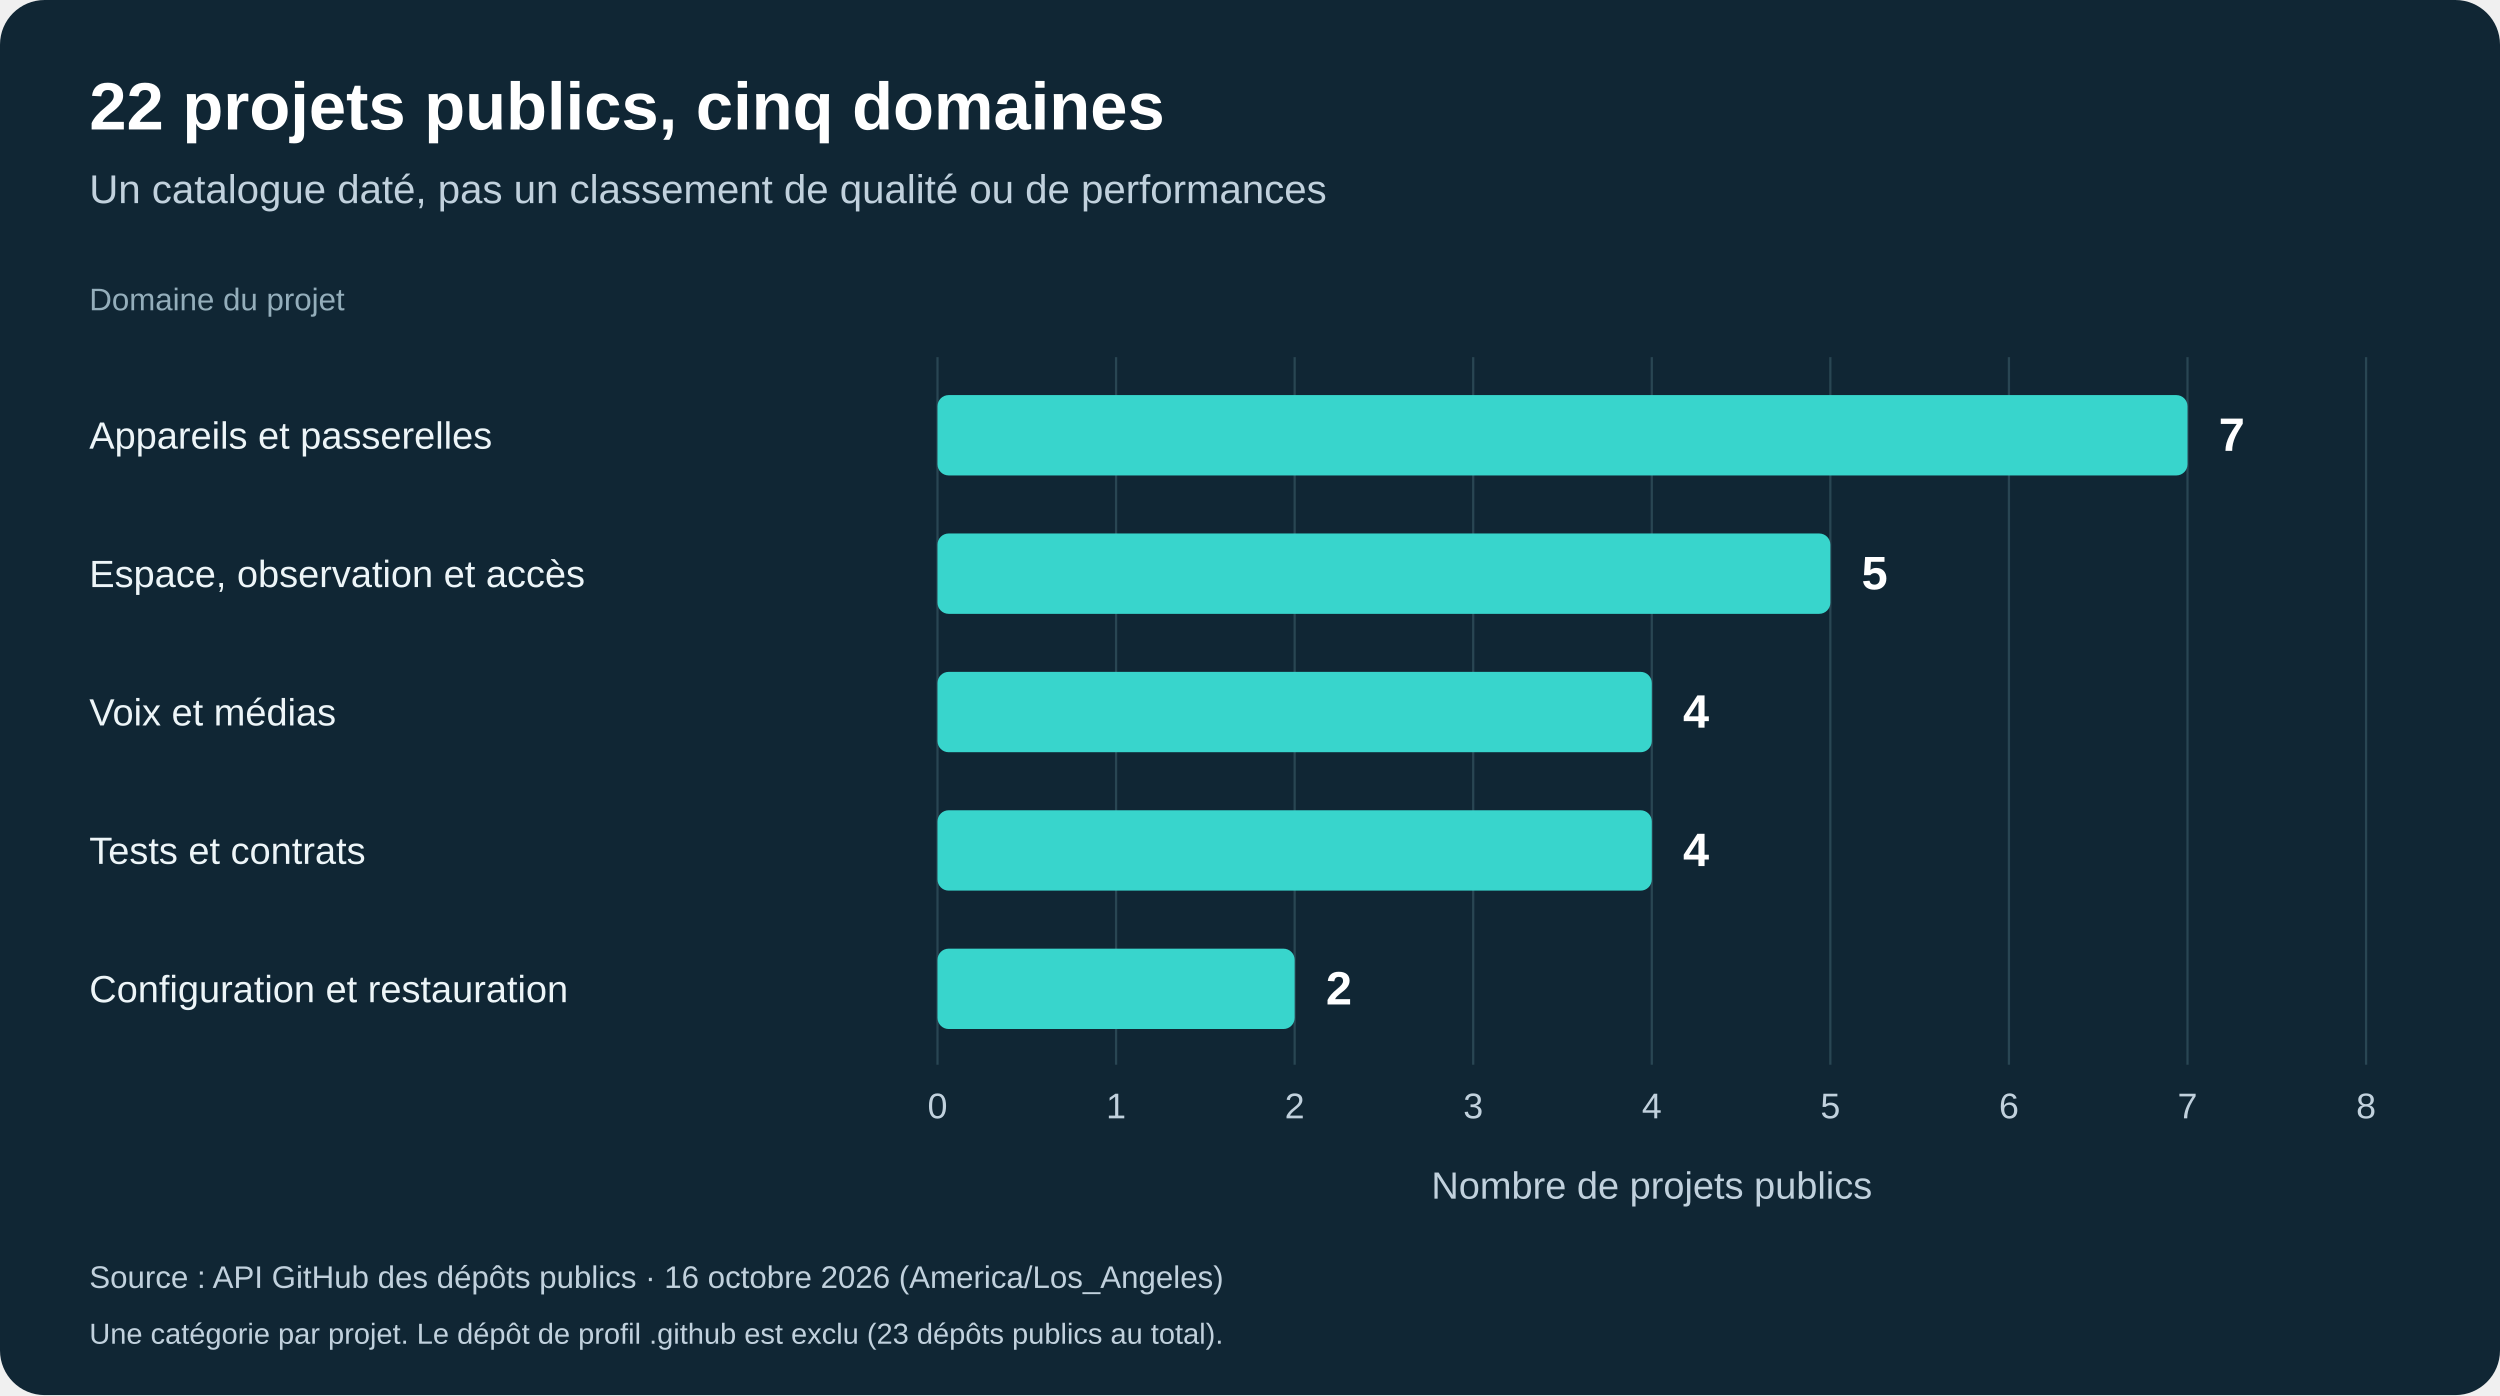
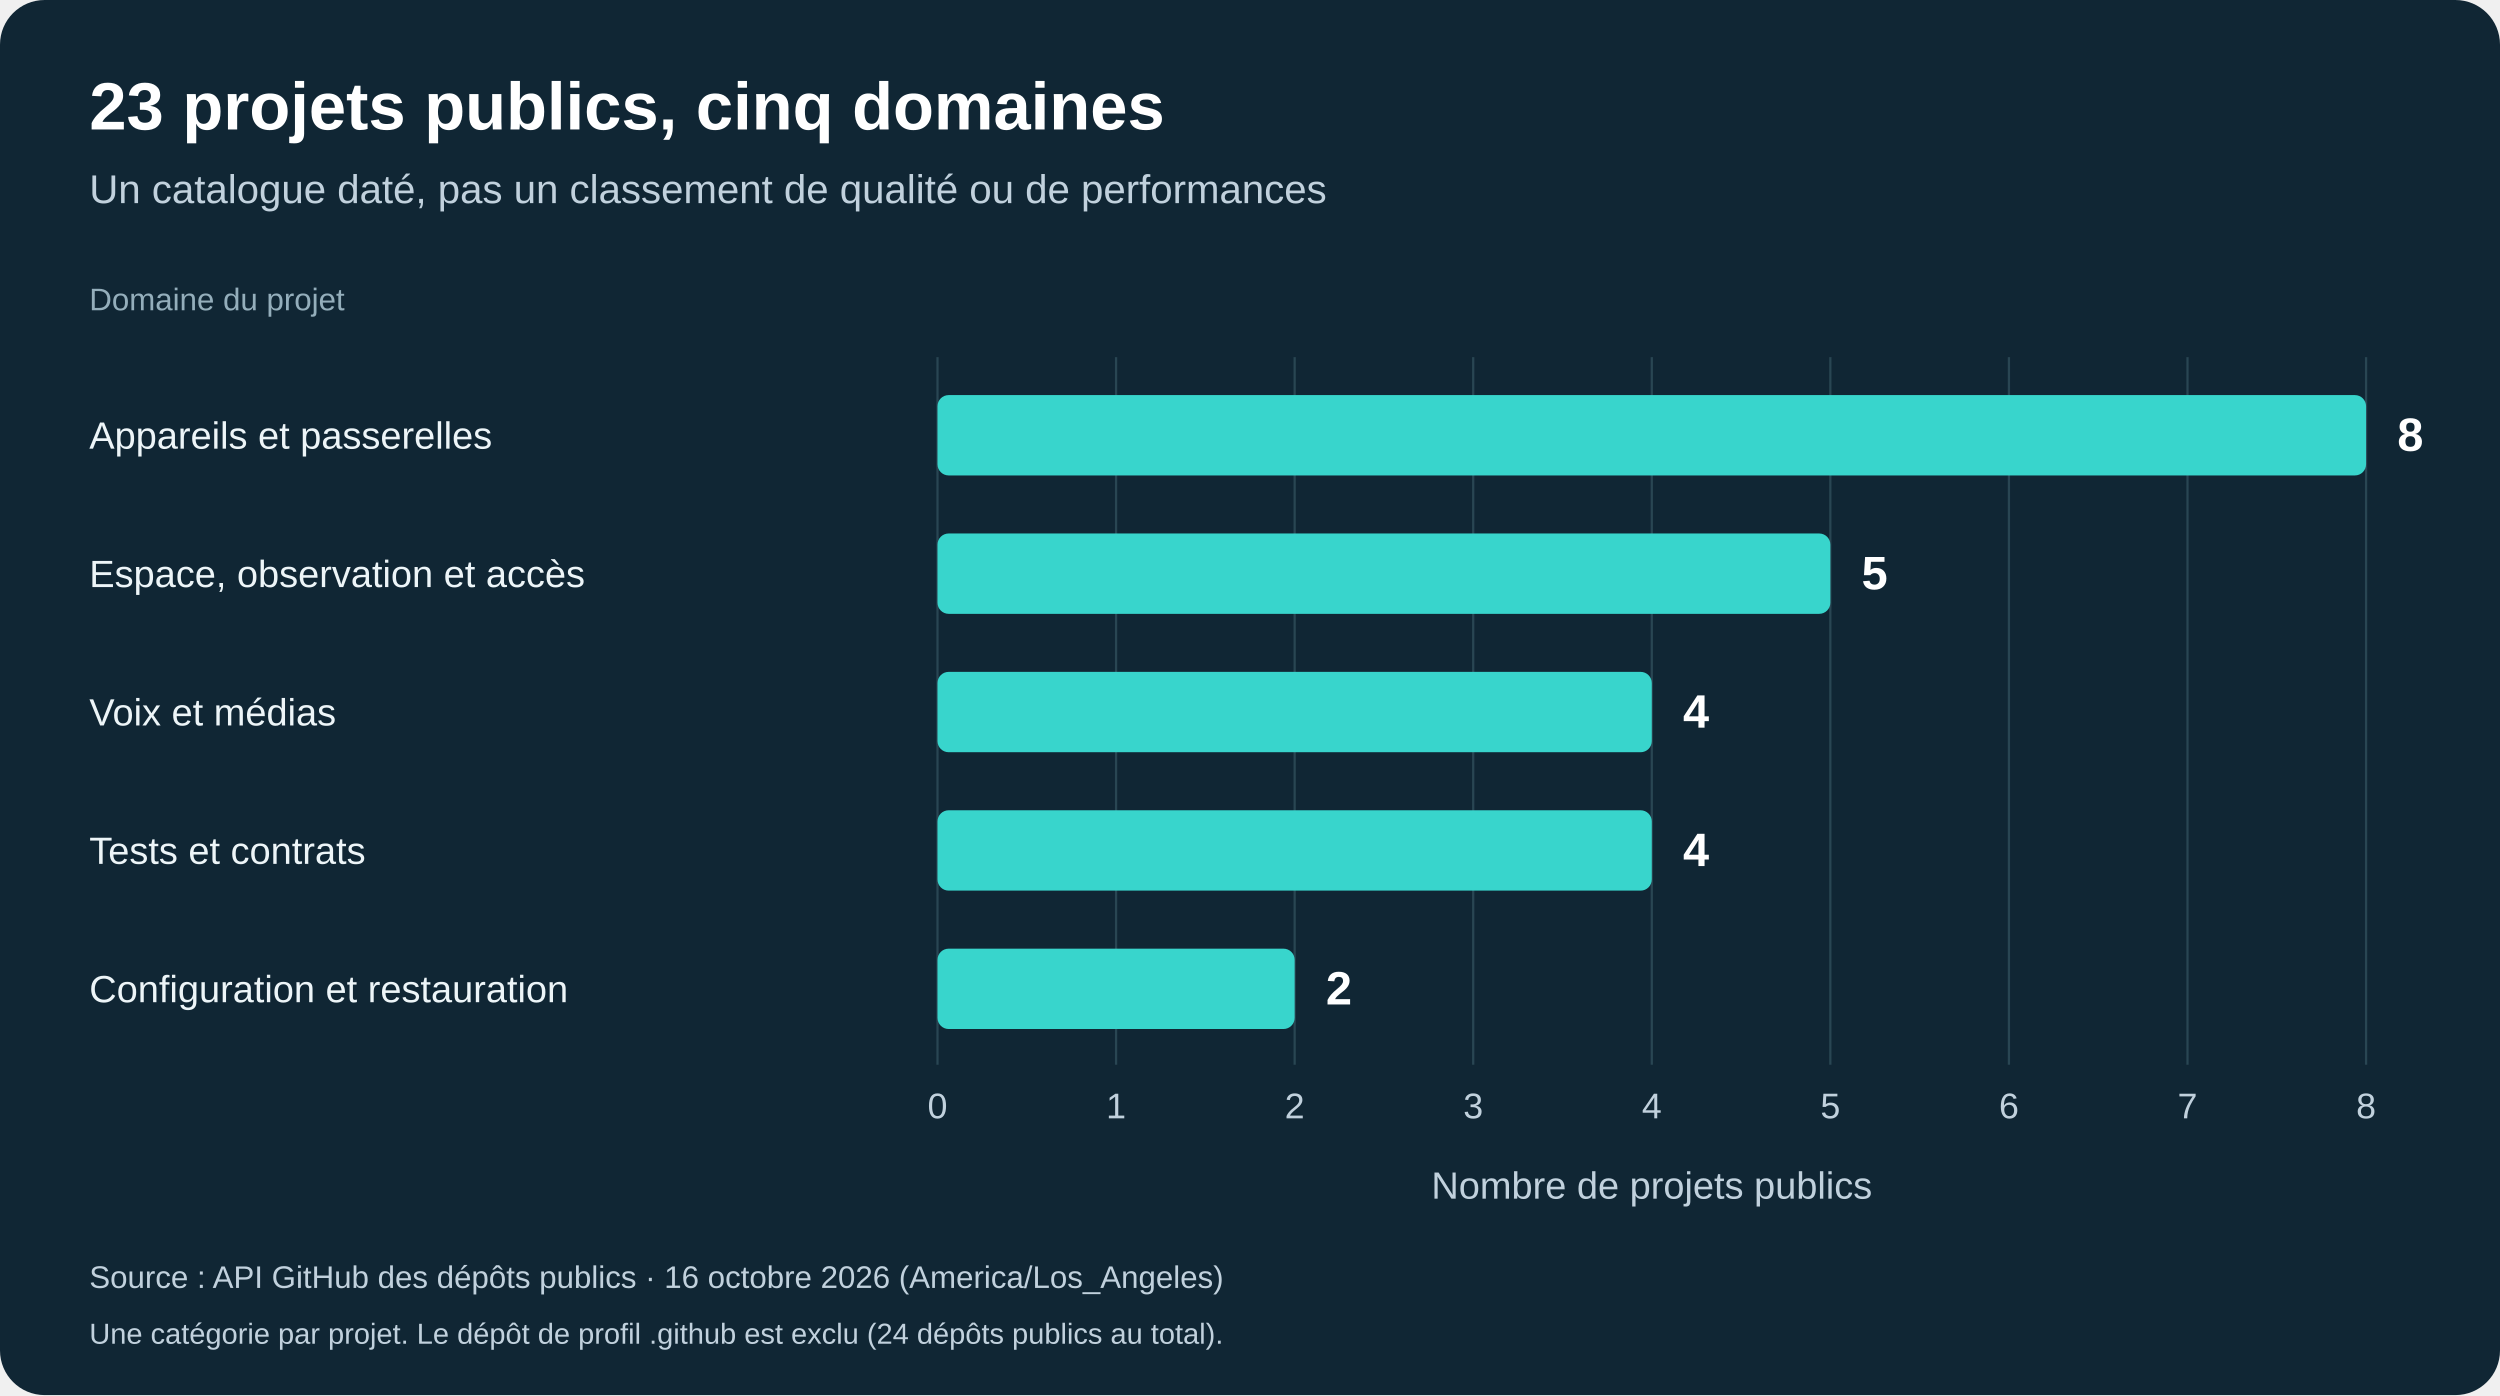
<svg xmlns="http://www.w3.org/2000/svg" width="1120" height="625" viewBox="0 0 1120 625" role="img" aria-labelledby="title desc" lang="fr">
  <rect width="1120" height="625" rx="20" fill="#102634" />
  <g font-family="Arial, Helvetica, sans-serif">
-     <text x="40" y="58" font-size="30" fill="#ffffff" font-weight="700" text-anchor="start">22 projets publics, cinq domaines</text>
+     <text x="40" y="58" font-size="30" fill="#ffffff" font-weight="700" text-anchor="start">23 projets publics, cinq domaines</text>
    <text x="40" y="91" font-size="18" fill="#c1d1dd" font-weight="400" text-anchor="start">Un catalogue daté, pas un classement de qualité ou de performances</text>
    <text x="40" y="139" font-size="14" fill="#94aebb" font-weight="400" text-anchor="start">Domaine du projet</text>
    <line x1="420" y1="160" x2="420" y2="477" stroke="#294653" />
    <text x="420" y="501" font-size="16" fill="#c1d1dd" font-weight="400" text-anchor="middle">0</text>
    <line x1="500" y1="160" x2="500" y2="477" stroke="#294653" />
    <text x="500" y="501" font-size="16" fill="#c1d1dd" font-weight="400" text-anchor="middle">1</text>
    <line x1="580" y1="160" x2="580" y2="477" stroke="#294653" />
    <text x="580" y="501" font-size="16" fill="#c1d1dd" font-weight="400" text-anchor="middle">2</text>
    <line x1="660" y1="160" x2="660" y2="477" stroke="#294653" />
    <text x="660" y="501" font-size="16" fill="#c1d1dd" font-weight="400" text-anchor="middle">3</text>
    <line x1="740" y1="160" x2="740" y2="477" stroke="#294653" />
    <text x="740" y="501" font-size="16" fill="#c1d1dd" font-weight="400" text-anchor="middle">4</text>
    <line x1="820" y1="160" x2="820" y2="477" stroke="#294653" />
    <text x="820" y="501" font-size="16" fill="#c1d1dd" font-weight="400" text-anchor="middle">5</text>
    <line x1="900" y1="160" x2="900" y2="477" stroke="#294653" />
    <text x="900" y="501" font-size="16" fill="#c1d1dd" font-weight="400" text-anchor="middle">6</text>
    <line x1="980" y1="160" x2="980" y2="477" stroke="#294653" />
    <text x="980" y="501" font-size="16" fill="#c1d1dd" font-weight="400" text-anchor="middle">7</text>
    <line x1="1060" y1="160" x2="1060" y2="477" stroke="#294653" />
    <text x="1060" y="501" font-size="16" fill="#c1d1dd" font-weight="400" text-anchor="middle">8</text>
    <text x="40" y="201" font-size="17" fill="#edf5f8" font-weight="400" text-anchor="start">Appareils et passerelles</text>
-     <rect x="420" y="177" width="560" height="36" rx="5" fill="#38d5cc" />
-     <text x="994" y="202" font-size="21" fill="#ffffff" font-weight="700" text-anchor="start">7</text>
+     <rect x="420" y="177" width="640" height="36" rx="5" fill="#38d5cc" />
+     <text x="1074" y="202" font-size="21" fill="#ffffff" font-weight="700" text-anchor="start">8</text>
    <text x="40" y="263" font-size="17" fill="#edf5f8" font-weight="400" text-anchor="start">Espace, observation et accès</text>
    <rect x="420" y="239" width="400" height="36" rx="5" fill="#38d5cc" />
    <text x="834" y="264" font-size="21" fill="#ffffff" font-weight="700" text-anchor="start">5</text>
    <text x="40" y="325" font-size="17" fill="#edf5f8" font-weight="400" text-anchor="start">Voix et médias</text>
    <rect x="420" y="301" width="320" height="36" rx="5" fill="#38d5cc" />
    <text x="754" y="326" font-size="21" fill="#ffffff" font-weight="700" text-anchor="start">4</text>
    <text x="40" y="387" font-size="17" fill="#edf5f8" font-weight="400" text-anchor="start">Tests et contrats</text>
    <rect x="420" y="363" width="320" height="36" rx="5" fill="#38d5cc" />
    <text x="754" y="388" font-size="21" fill="#ffffff" font-weight="700" text-anchor="start">4</text>
    <text x="40" y="449" font-size="17" fill="#edf5f8" font-weight="400" text-anchor="start">Configuration et restauration</text>
    <rect x="420" y="425" width="160" height="36" rx="5" fill="#38d5cc" />
    <text x="594" y="450" font-size="21" fill="#ffffff" font-weight="700" text-anchor="start">2</text>
    <text x="740" y="537" font-size="17" fill="#c1d1dd" font-weight="400" text-anchor="middle">Nombre de projets publics</text>
    <text x="40" y="577" font-size="14" fill="#c1d1dd" font-weight="400" text-anchor="start">Source : API GitHub des dépôts publics · 16 octobre 2026 (America/Los_Angeles)</text>
-     <text x="40" y="602" font-size="13" fill="#c1d1dd" font-weight="400" text-anchor="start">Une catégorie par projet. Le dépôt de profil .github est exclu (23 dépôts publics au total).</text>
+     <text x="40" y="602" font-size="13" fill="#c1d1dd" font-weight="400" text-anchor="start">Une catégorie par projet. Le dépôt de profil .github est exclu (24 dépôts publics au total).</text>
  </g>
</svg>
